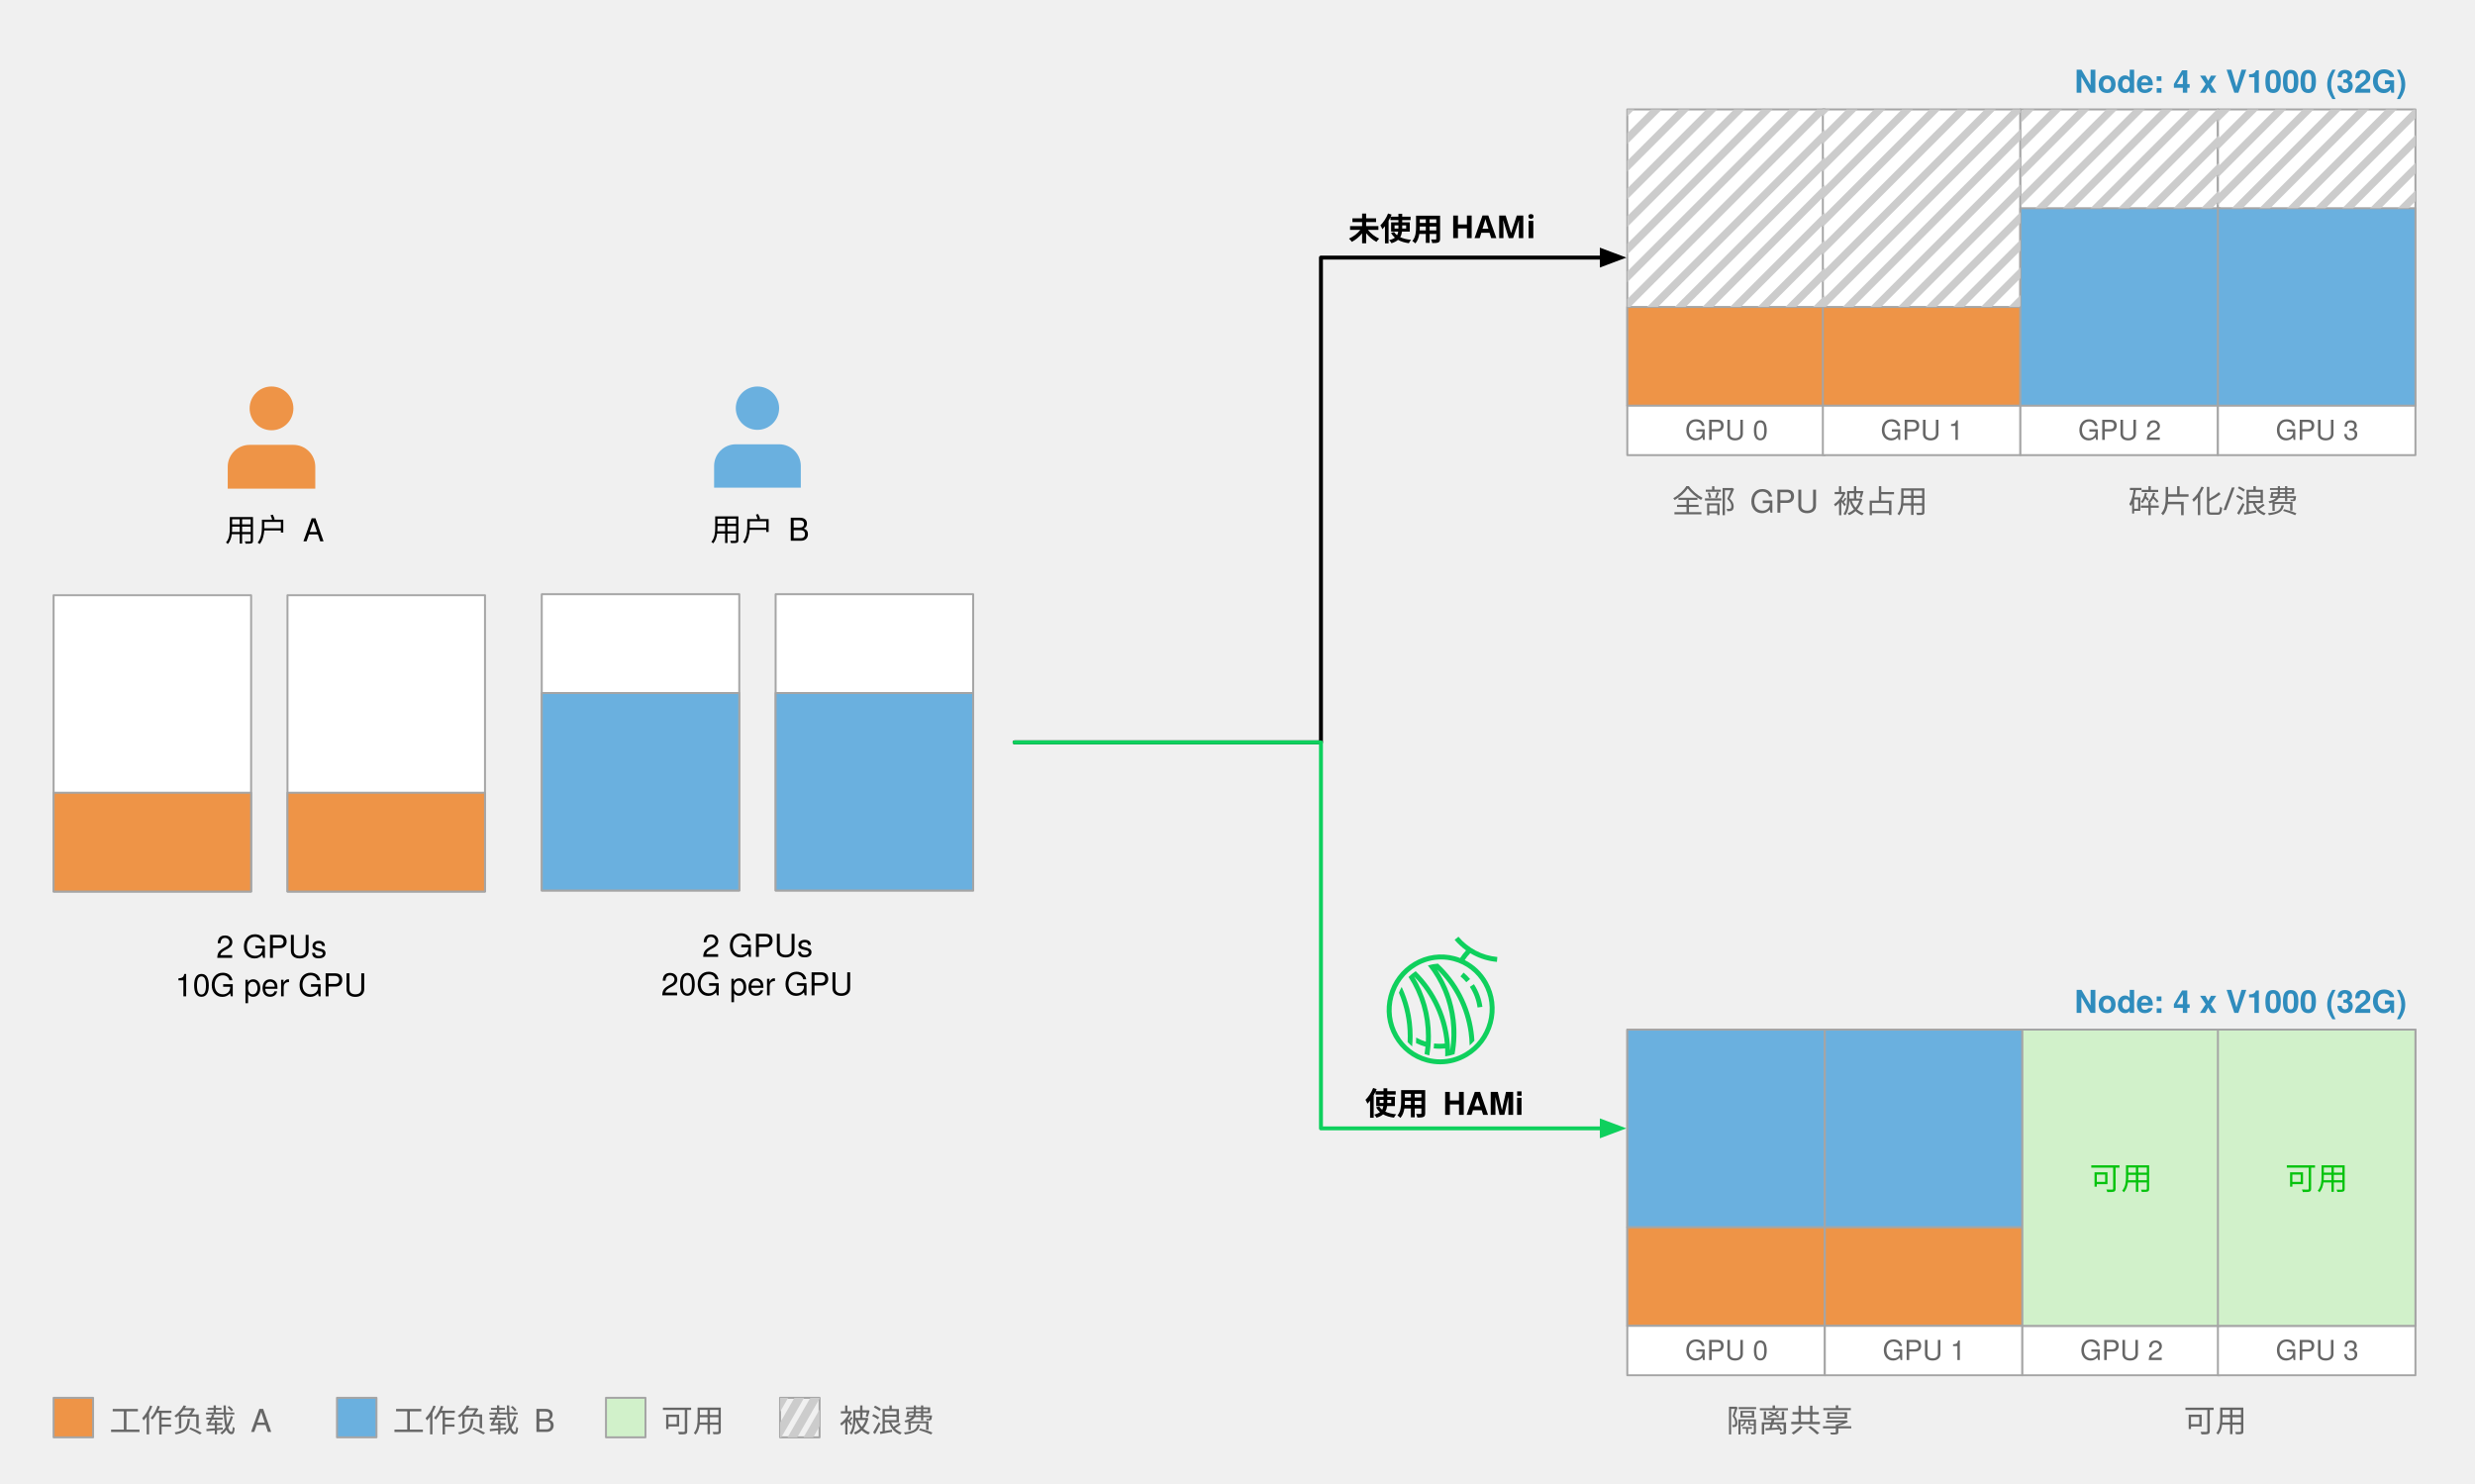
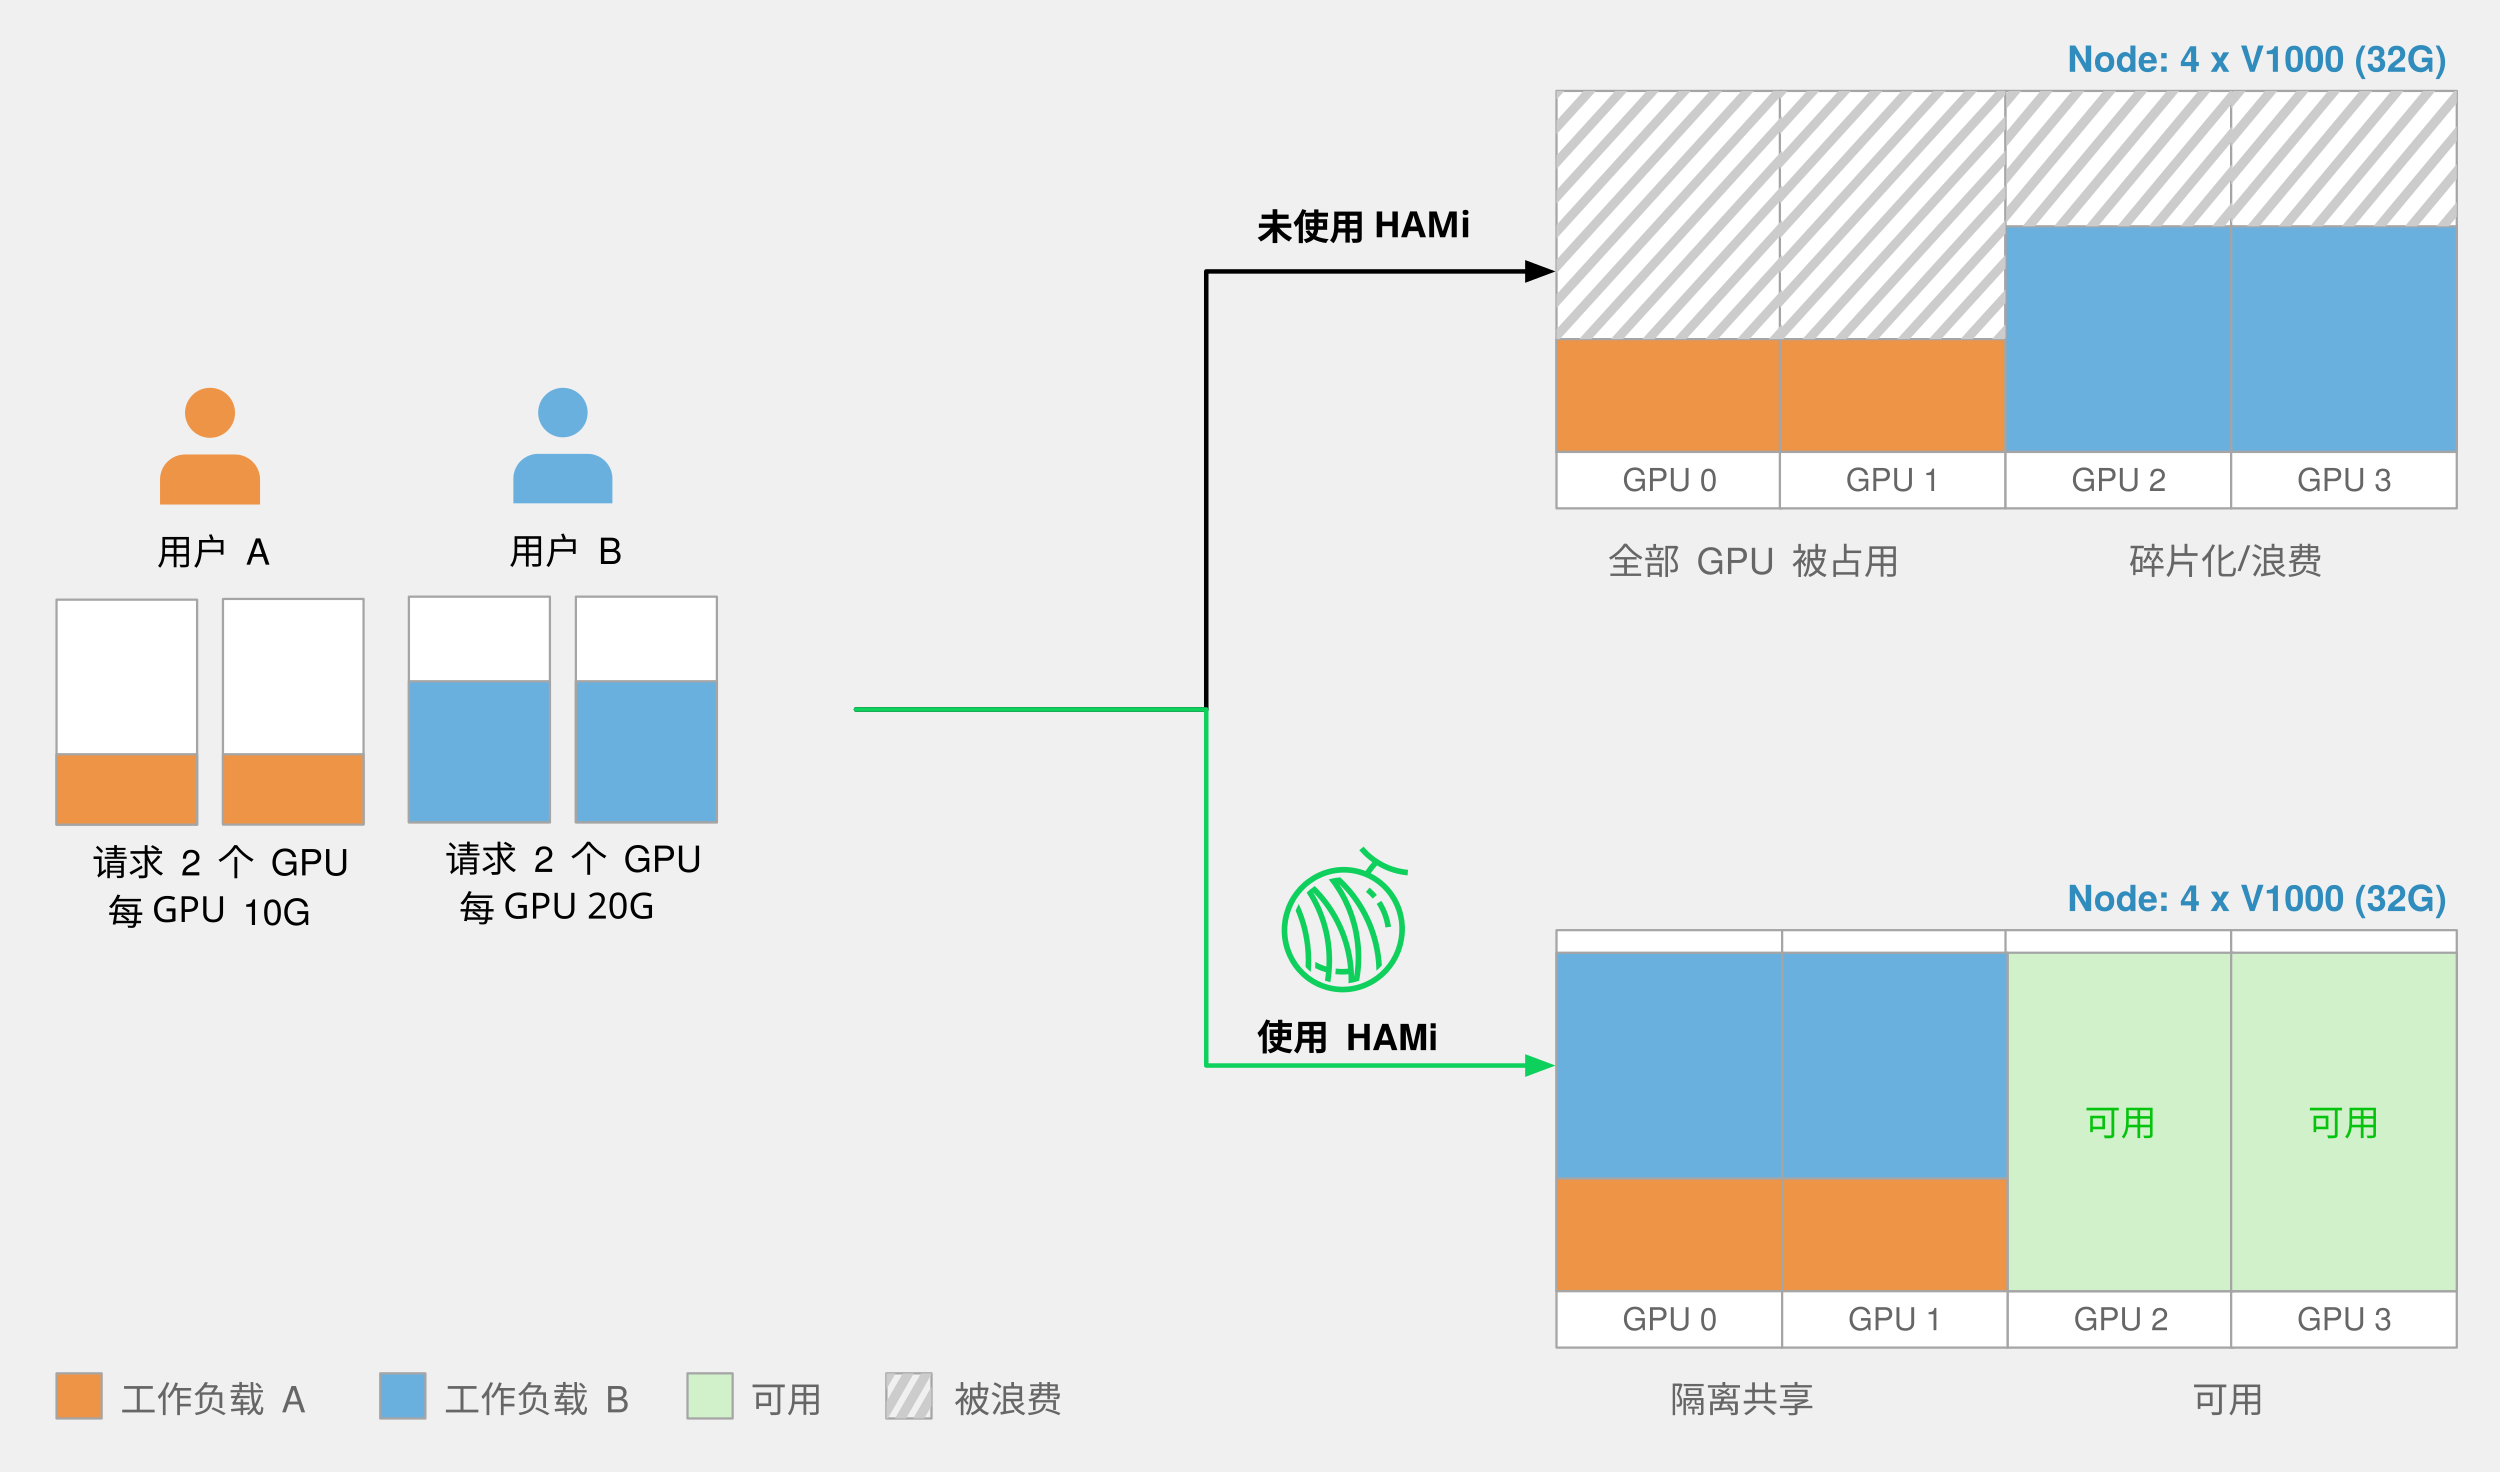
- <svg xmlns="http://www.w3.org/2000/svg" version="1.1" viewBox="-63 81 1253 751" width="1253" height="751">
+ <svg xmlns="http://www.w3.org/2000/svg" version="1.1" viewBox="71 180 1108 652" width="1108" height="652">
  <defs>
    <marker orient="auto" overflow="visible" markerUnits="strokeWidth" id="FilledArrow_Marker" stroke-linejoin="miter" stroke-miterlimit="10" viewBox="-1 -3 7 6" markerWidth="7" markerHeight="6" color="black">
      <g>
        <path d="M 4.8 0 L 0 -1.8 L 0 1.8 Z" fill="currentColor" stroke="currentColor" stroke-width="1" />
      </g>
    </marker>
    <marker orient="auto" overflow="visible" markerUnits="strokeWidth" id="FilledArrow_Marker_2" stroke-linejoin="miter" stroke-miterlimit="10" viewBox="-1 -3 7 6" markerWidth="7" markerHeight="6" color="#0ed05d">
      <g>
        <path d="M 4.8 0 L 0 -1.8 L 0 1.8 Z" fill="currentColor" stroke="currentColor" stroke-width="1" />
      </g>
    </marker>
  </defs>
-   <g id="diagram-zh" stroke-opacity="1" stroke-dasharray="none" stroke="none" fill="none" fill-opacity="1">
-     <g id="diagram-zh_Layer_1">
+   <g id="diagram-compacted-zh" stroke-dasharray="none" fill="none" fill-opacity="1" stroke="none" stroke-opacity="1">
+     <g id="diagram-compacted-zh_Layer_1">
      <g id="Graphic_256" />
-       <g id="Graphic_2">
-         <rect x="-35.867" y="382.339" width="100" height="150" fill="white" />
-         <rect x="-35.867" y="382.339" width="100" height="150" stroke="#a5a5a5" stroke-linecap="round" stroke-linejoin="round" stroke-width="1" />
-       </g>
-       <g id="Graphic_3">
-         <rect x="82.538" y="382.339" width="100" height="150" fill="white" />
-         <rect x="82.538" y="382.339" width="100" height="150" stroke="#a5a5a5" stroke-linecap="round" stroke-linejoin="round" stroke-width="1" />
-       </g>
      <g id="Group_162">
        <g id="Group_9">
          <g id="Graphic_11">
-             <circle cx="74.454" cy="287.75" r="11.083" fill="#ee9447" />
+             <circle cx="164.091" cy="362.96" r="11.083" fill="#ee9447" />
          </g>
          <g id="Graphic_10">
-             <path d="M 96.619 317.303 C 96.619 311.182 91.657 306.221 85.537 306.221 L 63.371 306.221 C 57.251 306.221 52.289 311.182 52.289 317.303 L 52.289 328.386 L 96.619 328.386 Z" fill="#ee9447" />
+             <path d="M 186.256 392.513 C 186.256 386.393 181.295 381.431 175.174 381.431 L 153.009 381.431 C 146.888 381.431 141.926 386.393 141.926 392.513 L 141.926 403.596 L 186.256 403.596 Z" fill="#ee9447" />
          </g>
        </g>
        <g id="Graphic_5">
-           <text transform="translate(50.89397 338.0599)" fill="black">
+           <text transform="translate(140.5313 413.27)" fill="black">
            <tspan font-family="PingFang SC" font-size="16" fill="black" x="0" y="17" xml:space="preserve">用户</tspan>
            <tspan font-family="Helvetica Neue" font-size="16" fill="black" y="17" xml:space="preserve"> A</tspan>
          </text>
        </g>
      </g>
      <g id="Group_163">
        <g id="Group_6">
          <g id="Graphic_8">
-             <circle cx="320.474" cy="287.641" r="10.973" fill="#6ab0df" />
+             <circle cx="320.474" cy="362.851" r="10.973" fill="#6ab0df" />
          </g>
          <g id="Graphic_7">
-             <path d="M 342.421 316.903 C 342.421 310.842 337.508 305.93 331.447 305.93 L 309.501 305.93 C 303.44 305.93 298.527 310.842 298.527 316.903 L 298.527 327.876 L 342.421 327.876 Z" fill="#6ab0df" />
+             <path d="M 342.421 392.113 C 342.421 386.053 337.508 381.14 331.447 381.14 L 309.501 381.14 C 303.44 381.14 298.527 386.053 298.527 392.113 L 298.527 403.087 L 342.421 403.087 Z" fill="#6ab0df" />
          </g>
        </g>
        <g id="Graphic_4">
-           <text transform="translate(296.6181 337.7541)" fill="black">
+           <text transform="translate(296.6181 412.9642)" fill="black">
            <tspan font-family="PingFang SC" font-size="16" fill="black" x="0" y="17" xml:space="preserve">用户</tspan>
            <tspan font-family="Helvetica Neue" font-size="16" fill="black" y="17" xml:space="preserve"> B</tspan>
          </text>
        </g>
      </g>
      <g id="Graphic_14">
-         <text transform="translate(25.70197 549.944)" fill="black">
-           <tspan font-family="Helvetica Neue" font-size="16" fill="black" x="20.744" y="16" xml:space="preserve">2 GPUs</tspan>
-           <tspan font-family="Helvetica Neue" font-size="16" fill="black" x="4121148e-19" y="35.464" xml:space="preserve">10G per GPU</tspan>
-         </text>
-       </g>
-       <g id="Graphic_15">
-         <rect x="-35.867" y="482.339" width="100" height="50" fill="#ee9447" />
-         <rect x="-35.867" y="482.339" width="100" height="50" stroke="#a5a5a5" stroke-linecap="round" stroke-linejoin="round" stroke-width="1" />
-       </g>
-       <g id="Graphic_16">
-         <rect x="82.538" y="482.339" width="100" height="50" fill="#ee9447" />
-         <rect x="82.538" y="482.339" width="100" height="50" stroke="#a5a5a5" stroke-linecap="round" stroke-linejoin="round" stroke-width="1" />
-       </g>
-       <g id="Graphic_18">
-         <rect x="211.272" y="381.829" width="100" height="150" fill="white" />
-         <rect x="211.272" y="381.829" width="100" height="150" stroke="#a5a5a5" stroke-linecap="round" stroke-linejoin="round" stroke-width="1" />
-       </g>
-       <g id="Graphic_17">
-         <rect x="329.676" y="381.829" width="100" height="150" fill="white" />
-         <rect x="329.676" y="381.829" width="100" height="150" stroke="#a5a5a5" stroke-linecap="round" stroke-linejoin="round" stroke-width="1" />
-       </g>
-       <g id="Graphic_19">
-         <rect x="211.272" y="431.829" width="100" height="100" fill="#6ab0df" />
-         <rect x="211.272" y="431.829" width="100" height="100" stroke="#a5a5a5" stroke-linecap="round" stroke-linejoin="round" stroke-width="1" />
-       </g>
-       <g id="Graphic_20">
-         <rect x="329.676" y="431.829" width="100" height="100" fill="#6ab0df" />
-         <rect x="329.676" y="431.829" width="100" height="100" stroke="#a5a5a5" stroke-linecap="round" stroke-linejoin="round" stroke-width="1" />
+         <text transform="translate(111.7873 550.963)" fill="black">
+           <tspan font-family="PingFang SC" font-size="16" fill="black" x="8526513e-20" y="17" xml:space="preserve">请求</tspan>
+           <tspan font-family="Helvetica Neue" font-size="16" fill="black" y="17" xml:space="preserve"> 2 </tspan>
+           <tspan font-family="PingFang SC" font-size="16" fill="black" y="17" xml:space="preserve">个</tspan>
+           <tspan font-family="Helvetica Neue" font-size="16" fill="black" y="17" xml:space="preserve"> GPU</tspan>
+           <tspan font-family="PingFang SC" font-size="16" fill="black" x="6.928" y="39" xml:space="preserve">每 GPU </tspan>
+           <tspan font-family="Helvetica Neue" font-size="16" fill="black" y="39" xml:space="preserve">10G </tspan>
+         </text>
+       </g>
+       <g id="Group_257">
+         <g id="Graphic_2">
+           <rect x="96.057" y="445.771" width="62.302" height="99.683" fill="white" />
+           <rect x="96.057" y="445.771" width="62.302" height="99.683" stroke="#a5a5a5" stroke-linecap="round" stroke-linejoin="round" stroke-width="1" />
+         </g>
+         <g id="Graphic_3">
+           <rect x="169.824" y="445.454" width="62.302" height="99.683" fill="white" />
+           <rect x="169.824" y="445.454" width="62.302" height="99.683" stroke="#a5a5a5" stroke-linecap="round" stroke-linejoin="round" stroke-width="1" />
+         </g>
+         <g id="Graphic_15">
+           <rect x="96.057" y="514.303" width="62.302" height="31.151" fill="#ee9447" />
+           <rect x="96.057" y="514.303" width="62.302" height="31.151" stroke="#a5a5a5" stroke-linecap="round" stroke-linejoin="round" stroke-width="1" />
+         </g>
+         <g id="Graphic_16">
+           <rect x="169.824" y="514.303" width="62.302" height="31.151" fill="#ee9447" />
+           <rect x="169.824" y="514.303" width="62.302" height="31.151" stroke="#a5a5a5" stroke-linecap="round" stroke-linejoin="round" stroke-width="1" />
+         </g>
+       </g>
+       <g id="Group_258">
+         <g id="Graphic_18">
+           <rect x="252.223" y="444.435" width="62.5" height="100" fill="white" />
+           <rect x="252.223" y="444.435" width="62.5" height="100" stroke="#a5a5a5" stroke-linecap="round" stroke-linejoin="round" stroke-width="1" />
+         </g>
+         <g id="Graphic_17">
+           <rect x="326.226" y="444.435" width="62.5" height="100" fill="white" />
+           <rect x="326.226" y="444.435" width="62.5" height="100" stroke="#a5a5a5" stroke-linecap="round" stroke-linejoin="round" stroke-width="1" />
+         </g>
+         <g id="Graphic_19">
+           <rect x="252.223" y="481.935" width="62.5" height="62.5" fill="#6ab0df" />
+           <rect x="252.223" y="481.935" width="62.5" height="62.5" stroke="#a5a5a5" stroke-linecap="round" stroke-linejoin="round" stroke-width="1" />
+         </g>
+         <g id="Graphic_20">
+           <rect x="326.226" y="481.935" width="62.5" height="62.5" fill="#6ab0df" />
+           <rect x="326.226" y="481.935" width="62.5" height="62.5" stroke="#a5a5a5" stroke-linecap="round" stroke-linejoin="round" stroke-width="1" />
+         </g>
      </g>
      <g id="Graphic_21">
-         <text transform="translate(271.7221 549.4346)" fill="black">
-           <tspan font-family="Helvetica Neue" font-size="16" fill="black" x="20.744" y="16" xml:space="preserve">2 GPUs</tspan>
-           <tspan font-family="Helvetica Neue" font-size="16" fill="black" x="4121148e-19" y="35.464" xml:space="preserve">20G per GPU</tspan>
+         <text transform="translate(268.1701 549.4346)" fill="black">
+           <tspan font-family="PingFang SC" font-size="16" fill="black" x="8526513e-20" y="17" xml:space="preserve">请求</tspan>
+           <tspan font-family="Helvetica Neue" font-size="16" fill="black" y="17" xml:space="preserve"> 2 </tspan>
+           <tspan font-family="PingFang SC" font-size="16" fill="black" y="17" xml:space="preserve">个</tspan>
+           <tspan font-family="Helvetica Neue" font-size="16" fill="black" y="17" xml:space="preserve"> GPU</tspan>
+           <tspan font-family="PingFang SC" font-size="16" fill="black" x="6.264" y="39" xml:space="preserve">每 GPU 20G</tspan>
        </text>
      </g>
      <g id="Graphic_22">
-         <rect x="760.843" y="136.408" width="100" height="150" fill="white" />
-         <rect x="760.843" y="136.408" width="100" height="150" stroke="#a5a5a5" stroke-linecap="round" stroke-linejoin="round" stroke-width="1" />
+         <rect x="760.843" y="220.298" width="100" height="160" fill="white" />
+         <rect x="760.843" y="220.298" width="100" height="160" stroke="#a5a5a5" stroke-linecap="round" stroke-linejoin="round" stroke-width="1" />
      </g>
      <g id="Graphic_23">
-         <rect x="859.843" y="136.408" width="100" height="150" fill="white" />
-         <rect x="859.843" y="136.408" width="100" height="150" stroke="#a5a5a5" stroke-linecap="round" stroke-linejoin="round" stroke-width="1" />
+         <rect x="859.843" y="220.298" width="100" height="160" fill="white" />
+         <rect x="859.843" y="220.298" width="100" height="160" stroke="#a5a5a5" stroke-linecap="round" stroke-linejoin="round" stroke-width="1" />
      </g>
      <g id="Graphic_24">
-         <rect x="959.843" y="136.408" width="100" height="150" fill="white" />
-         <rect x="959.843" y="136.408" width="100" height="150" stroke="#a5a5a5" stroke-linecap="round" stroke-linejoin="round" stroke-width="1" />
+         <rect x="959.843" y="220.298" width="100" height="160" fill="white" />
+         <rect x="959.843" y="220.298" width="100" height="160" stroke="#a5a5a5" stroke-linecap="round" stroke-linejoin="round" stroke-width="1" />
      </g>
      <g id="Graphic_25">
-         <rect x="1059.843" y="136.408" width="100" height="150" fill="white" />
-         <rect x="1059.843" y="136.408" width="100" height="150" stroke="#a5a5a5" stroke-linecap="round" stroke-linejoin="round" stroke-width="1" />
+         <rect x="1059.843" y="220.298" width="100" height="160" fill="white" />
+         <rect x="1059.843" y="220.298" width="100" height="160" stroke="#a5a5a5" stroke-linecap="round" stroke-linejoin="round" stroke-width="1" />
      </g>
      <g id="Graphic_29">
-         <rect x="760.843" y="236.408" width="100" height="50" fill="#ee9447" />
-         <rect x="760.843" y="236.408" width="100" height="50" stroke="#a5a5a5" stroke-linecap="round" stroke-linejoin="round" stroke-width="1" />
+         <rect x="760.843" y="330.298" width="100" height="50" fill="#ee9447" />
+         <rect x="760.843" y="330.298" width="100" height="50" stroke="#a5a5a5" stroke-linecap="round" stroke-linejoin="round" stroke-width="1" />
      </g>
      <g id="Graphic_28">
-         <rect x="859.843" y="236.408" width="100" height="50" fill="#ee9447" />
-         <rect x="859.843" y="236.408" width="100" height="50" stroke="#a5a5a5" stroke-linecap="round" stroke-linejoin="round" stroke-width="1" />
+         <rect x="859.843" y="330.298" width="100" height="50" fill="#ee9447" />
+         <rect x="859.843" y="330.298" width="100" height="50" stroke="#a5a5a5" stroke-linecap="round" stroke-linejoin="round" stroke-width="1" />
      </g>
      <g id="Graphic_27">
-         <rect x="959.843" y="186.408" width="101" height="100" fill="#6ab0df" />
-         <rect x="959.843" y="186.408" width="101" height="100" stroke="#a5a5a5" stroke-linecap="round" stroke-linejoin="round" stroke-width="1" />
+         <rect x="959.843" y="280.298" width="101" height="100" fill="#6ab0df" />
+         <rect x="959.843" y="280.298" width="101" height="100" stroke="#a5a5a5" stroke-linecap="round" stroke-linejoin="round" stroke-width="1" />
      </g>
      <g id="Graphic_26">
-         <rect x="1059.843" y="186.408" width="100" height="100" fill="#6ab0df" />
-         <rect x="1059.843" y="186.408" width="100" height="100" stroke="#a5a5a5" stroke-linecap="round" stroke-linejoin="round" stroke-width="1" />
+         <rect x="1059.843" y="280.298" width="100" height="100" fill="#6ab0df" />
+         <rect x="1059.843" y="280.298" width="100" height="100" stroke="#a5a5a5" stroke-linecap="round" stroke-linejoin="round" stroke-width="1" />
      </g>
      <g id="Graphic_30">
-         <rect x="760.843" y="286.408" width="100" height="25" fill="white" />
-         <rect x="760.843" y="286.408" width="100" height="25" stroke="#a5a5a5" stroke-linecap="round" stroke-linejoin="round" stroke-width="1" />
-         <text transform="translate(765.8431 290.7121)" fill="#666">
+         <rect x="760.843" y="380.298" width="100" height="25" fill="white" />
+         <rect x="760.843" y="380.298" width="100" height="25" stroke="#a5a5a5" stroke-linecap="round" stroke-linejoin="round" stroke-width="1" />
+         <text transform="translate(765.8431 384.6024)" fill="#666">
          <tspan font-family="Helvetica Neue" font-size="14" fill="#666" x="24.259" y="13" xml:space="preserve">GPU 0</tspan>
        </text>
      </g>
      <g id="Graphic_31">
-         <rect x="859.843" y="286.408" width="100" height="25" fill="white" />
-         <rect x="859.843" y="286.408" width="100" height="25" stroke="#a5a5a5" stroke-linecap="round" stroke-linejoin="round" stroke-width="1" />
-         <text transform="translate(864.8431 290.7121)" fill="#666">
+         <rect x="859.843" y="380.298" width="100" height="25" fill="white" />
+         <rect x="859.843" y="380.298" width="100" height="25" stroke="#a5a5a5" stroke-linecap="round" stroke-linejoin="round" stroke-width="1" />
+         <text transform="translate(864.8431 384.6024)" fill="#666">
          <tspan font-family="Helvetica Neue" font-size="14" fill="#666" x="24.259" y="13" xml:space="preserve">GPU 1</tspan>
        </text>
      </g>
      <g id="Graphic_32">
-         <rect x="959.843" y="286.408" width="100" height="25" fill="white" />
-         <rect x="959.843" y="286.408" width="100" height="25" stroke="#a5a5a5" stroke-linecap="round" stroke-linejoin="round" stroke-width="1" />
-         <text transform="translate(964.8431 290.7121)" fill="#666">
+         <rect x="959.843" y="380.298" width="100" height="25" fill="white" />
+         <rect x="959.843" y="380.298" width="100" height="25" stroke="#a5a5a5" stroke-linecap="round" stroke-linejoin="round" stroke-width="1" />
+         <text transform="translate(964.8431 384.6024)" fill="#666">
          <tspan font-family="Helvetica Neue" font-size="14" fill="#666" x="24.259" y="13" xml:space="preserve">GPU 2</tspan>
        </text>
      </g>
      <g id="Graphic_33">
-         <rect x="1059.843" y="286.408" width="100" height="25" fill="white" />
-         <rect x="1059.843" y="286.408" width="100" height="25" stroke="#a5a5a5" stroke-linecap="round" stroke-linejoin="round" stroke-width="1" />
-         <text transform="translate(1064.843 290.7121)" fill="#666">
+         <rect x="1059.843" y="380.298" width="100" height="25" fill="white" />
+         <rect x="1059.843" y="380.298" width="100" height="25" stroke="#a5a5a5" stroke-linecap="round" stroke-linejoin="round" stroke-width="1" />
+         <text transform="translate(1064.843 384.6024)" fill="#666">
          <tspan font-family="Helvetica Neue" font-size="14" fill="#666" x="24.259" y="13" xml:space="preserve">GPU 3</tspan>
        </text>
      </g>
      <g id="Graphic_57">
-         <rect x="760.843" y="602.251" width="100" height="150" fill="white" />
-         <rect x="760.843" y="602.251" width="100" height="150" stroke="#a5a5a5" stroke-linecap="round" stroke-linejoin="round" stroke-width="1" />
+         <rect x="760.843" y="592.251" width="100" height="160" fill="white" />
+         <rect x="760.843" y="592.251" width="100" height="160" stroke="#a5a5a5" stroke-linecap="round" stroke-linejoin="round" stroke-width="1" />
      </g>
      <g id="Graphic_56">
-         <rect x="860.843" y="602.251" width="100" height="150" fill="white" />
-         <rect x="860.843" y="602.251" width="100" height="150" stroke="#a5a5a5" stroke-linecap="round" stroke-linejoin="round" stroke-width="1" />
+         <rect x="860.843" y="592.251" width="100" height="160" fill="white" />
+         <rect x="860.843" y="592.251" width="100" height="160" stroke="#a5a5a5" stroke-linecap="round" stroke-linejoin="round" stroke-width="1" />
      </g>
      <g id="Graphic_55">
-         <rect x="959.843" y="602.251" width="100" height="150" fill="white" />
-         <rect x="959.843" y="602.251" width="100" height="150" stroke="#a5a5a5" stroke-linecap="round" stroke-linejoin="round" stroke-width="1" />
+         <rect x="959.843" y="592.251" width="100" height="160" fill="white" />
+         <rect x="959.843" y="592.251" width="100" height="160" stroke="#a5a5a5" stroke-linecap="round" stroke-linejoin="round" stroke-width="1" />
      </g>
      <g id="Graphic_54">
-         <rect x="1059.843" y="602.251" width="100" height="150" fill="white" />
-         <rect x="1059.843" y="602.251" width="100" height="150" stroke="#a5a5a5" stroke-linecap="round" stroke-linejoin="round" stroke-width="1" />
+         <rect x="1059.843" y="592.251" width="100" height="160" fill="white" />
+         <rect x="1059.843" y="592.251" width="100" height="160" stroke="#a5a5a5" stroke-linecap="round" stroke-linejoin="round" stroke-width="1" />
      </g>
      <g id="Graphic_53">
        <rect x="760.843" y="702.251" width="100" height="50" fill="#ee9447" />
        <rect x="760.843" y="702.251" width="100" height="50" stroke="#a5a5a5" stroke-linecap="round" stroke-linejoin="round" stroke-width="1" />
      </g>
      <g id="Graphic_52">
        <rect x="860.843" y="702.251" width="100" height="50" fill="#ee9447" />
        <rect x="860.843" y="702.251" width="100" height="50" stroke="#a5a5a5" stroke-linecap="round" stroke-linejoin="round" stroke-width="1" />
      </g>
      <g id="Graphic_51">
        <rect x="760.843" y="602.251" width="100" height="100" fill="#6ab0df" />
        <rect x="760.843" y="602.251" width="100" height="100" stroke="#a5a5a5" stroke-linecap="round" stroke-linejoin="round" stroke-width="1" />
      </g>
      <g id="Graphic_50">
        <rect x="860.843" y="602.251" width="100" height="100" fill="#6ab0df" />
        <rect x="860.843" y="602.251" width="100" height="100" stroke="#a5a5a5" stroke-linecap="round" stroke-linejoin="round" stroke-width="1" />
      </g>
      <g id="Graphic_49">
        <rect x="760.843" y="752.251" width="100" height="25" fill="white" />
        <rect x="760.843" y="752.251" width="100" height="25" stroke="#a5a5a5" stroke-linecap="round" stroke-linejoin="round" stroke-width="1" />
        <text transform="translate(765.8431 756.5548)" fill="#666">
          <tspan font-family="Helvetica Neue" font-size="14" fill="#666" x="24.259" y="13" xml:space="preserve">GPU 0</tspan>
        </text>
      </g>
      <g id="Graphic_48">
        <rect x="860.843" y="752.251" width="100" height="25" fill="white" />
        <rect x="860.843" y="752.251" width="100" height="25" stroke="#a5a5a5" stroke-linecap="round" stroke-linejoin="round" stroke-width="1" />
        <text transform="translate(865.8431 756.5548)" fill="#666">
          <tspan font-family="Helvetica Neue" font-size="14" fill="#666" x="24.259" y="13" xml:space="preserve">GPU 1</tspan>
        </text>
      </g>
      <g id="Graphic_47">
        <rect x="960.843" y="752.251" width="100" height="25" fill="white" />
        <rect x="960.843" y="752.251" width="100" height="25" stroke="#a5a5a5" stroke-linecap="round" stroke-linejoin="round" stroke-width="1" />
        <text transform="translate(965.8431 756.5548)" fill="#666">
          <tspan font-family="Helvetica Neue" font-size="14" fill="#666" x="24.259" y="13" xml:space="preserve">GPU 2</tspan>
        </text>
      </g>
      <g id="Graphic_46">
        <rect x="1059.843" y="752.251" width="100" height="25" fill="white" />
        <rect x="1059.843" y="752.251" width="100" height="25" stroke="#a5a5a5" stroke-linecap="round" stroke-linejoin="round" stroke-width="1" />
        <text transform="translate(1064.843 756.5548)" fill="#666">
          <tspan font-family="Helvetica Neue" font-size="14" fill="#666" x="24.259" y="13" xml:space="preserve">GPU 3</tspan>
        </text>
      </g>
      <g id="Graphic_58">
        <rect x="960.843" y="602.251" width="100" height="150" fill="#d1f1ca" />
        <rect x="960.843" y="602.251" width="100" height="150" stroke="#a5a5a5" stroke-linecap="round" stroke-linejoin="round" stroke-width="1" />
        <text transform="translate(965.8431 666.2508)" fill="#06c30e">
          <tspan font-family="PingFang SC" font-size="16" fill="#06c30e" x="29" y="17" xml:space="preserve">可用</tspan>
        </text>
      </g>
      <g id="Graphic_60">
        <rect x="1059.843" y="602.251" width="100" height="150" fill="#d1f1ca" />
        <rect x="1059.843" y="602.251" width="100" height="150" stroke="#a5a5a5" stroke-linecap="round" stroke-linejoin="round" stroke-width="1" />
        <text transform="translate(1064.843 666.2508)" fill="#06c30e">
          <tspan font-family="PingFang SC" font-size="16" fill="#06c30e" x="29" y="17" xml:space="preserve">可用</tspan>
        </text>
      </g>
      <g id="Graphic_61">
        <text transform="translate(811.0591 788.9331)" fill="#666">
          <tspan font-family="PingFang SC" font-size="16" fill="#666" x="0" y="17" xml:space="preserve">隔离共享</tspan>
        </text>
      </g>
      <g id="Graphic_62">
        <text transform="translate(1042.523 788.9331)" fill="#666">
          <tspan font-family="PingFang SC" font-size="16" fill="#666" x="0" y="17" xml:space="preserve">可用</tspan>
        </text>
      </g>
      <g id="Graphic_63">
-         <text transform="translate(783.4911 323.5443)" fill="#666">
+         <text transform="translate(783.4911 417.4346)" fill="#666">
          <tspan font-family="PingFang SC" font-size="16" fill="#666" x="0" y="17" xml:space="preserve">全部</tspan>
          <tspan font-family="Helvetica Neue" font-size="16" fill="#666" y="17" xml:space="preserve"> GPU </tspan>
          <tspan font-family="PingFang SC" font-size="16" fill="#666" y="17" xml:space="preserve">被占用</tspan>
        </text>
      </g>
      <g id="Graphic_64">
-         <text transform="translate(1014.523 323.5443)" fill="#666">
+         <text transform="translate(1014.523 417.4346)" fill="#666">
          <tspan font-family="PingFang SC" font-size="16" fill="#666" x="0" y="17" xml:space="preserve">碎片化/浪费</tspan>
        </text>
      </g>
      <g id="Graphic_74">
-         <text transform="translate(619.6266 185.7124)" fill="black">
+         <text transform="translate(628.0826 269.2984)" fill="black">
          <tspan font-family="PingFang SC" font-weight="bold" font-size="16" fill="black" x="0" y="17" xml:space="preserve">未使用 HAMi</tspan>
        </text>
      </g>
      <g id="Graphic_75">
        <text transform="translate(628.0826 628.4311)" fill="black">
          <tspan font-family="PingFang SC" font-weight="bold" font-size="16" fill="black" x="0" y="17" xml:space="preserve">使用</tspan>
          <tspan font-family="Helvetica Neue" font-weight="bold" font-size="16" fill="black" y="17" xml:space="preserve"> HAMi</tspan>
        </text>
      </g>
      <g id="Group_250">
        <g id="Graphic_83">
-           <rect x="-35.867" y="788.665" width="20" height="20" fill="#ee9447" />
-           <rect x="-35.867" y="788.665" width="20" height="20" stroke="#a5a5a5" stroke-linecap="round" stroke-linejoin="round" stroke-width="1" />
+           <rect x="96.057" y="788.665" width="20" height="20" fill="#ee9447" />
+           <rect x="96.057" y="788.665" width="20" height="20" stroke="#a5a5a5" stroke-linecap="round" stroke-linejoin="round" stroke-width="1" />
        </g>
        <g id="Graphic_80">
-           <text transform="translate(-7.594512 788.9331)" fill="#666">
+           <text transform="translate(124.3285 788.9331)" fill="#666">
            <tspan font-family="PingFang SC" font-size="16" fill="#666" x="0" y="17" xml:space="preserve">工作负载</tspan>
            <tspan font-family="Helvetica Neue" font-size="16" fill="#666" y="17" xml:space="preserve"> A</tspan>
          </text>
        </g>
      </g>
      <g id="Group_251">
        <g id="Graphic_82">
-           <rect x="107.599" y="788.665" width="20" height="20" fill="#6ab0df" />
-           <rect x="107.599" y="788.665" width="20" height="20" stroke="#a5a5a5" stroke-linecap="round" stroke-linejoin="round" stroke-width="1" />
+           <rect x="239.522" y="788.665" width="20" height="20" fill="#6ab0df" />
+           <rect x="239.522" y="788.665" width="20" height="20" stroke="#a5a5a5" stroke-linecap="round" stroke-linejoin="round" stroke-width="1" />
        </g>
        <g id="Graphic_79">
-           <text transform="translate(135.8713 788.9331)" fill="#666">
+           <text transform="translate(267.7943 788.9331)" fill="#666">
            <tspan font-family="PingFang SC" font-size="16" fill="#666" x="0" y="17" xml:space="preserve">工作负载</tspan>
            <tspan font-family="Helvetica Neue" font-size="16" fill="#666" y="17" xml:space="preserve"> B</tspan>
          </text>
        </g>
      </g>
      <g id="Group_255">
        <g id="Graphic_81">
-           <rect x="243.781" y="788.665" width="20" height="20" fill="#d1f1ca" />
-           <rect x="243.781" y="788.665" width="20" height="20" stroke="#a5a5a5" stroke-linecap="round" stroke-linejoin="round" stroke-width="1" />
+           <rect x="375.704" y="788.665" width="20" height="20" fill="#d1f1ca" />
+           <rect x="375.704" y="788.665" width="20" height="20" stroke="#a5a5a5" stroke-linecap="round" stroke-linejoin="round" stroke-width="1" />
        </g>
        <g id="Graphic_78">
-           <text transform="translate(271.7221 788.9331)" fill="#666">
+           <text transform="translate(403.6451 788.9331)" fill="#666">
            <tspan font-family="PingFang SC" font-size="16" fill="#666" x="0" y="17" xml:space="preserve">可用</tspan>
          </text>
        </g>
      </g>
      <g id="Graphic_85">
-         <text transform="translate(985.0031 111.944)" fill="#2f8cbd">
+         <text transform="translate(985.0031 195.8343)" fill="#2f8cbd">
          <tspan font-family="Helvetica Neue" font-weight="bold" font-size="16" fill="#2f8cbd" x="2.224" y="16" xml:space="preserve">Node: 4 x V1000 (32G) </tspan>
        </text>
      </g>
      <g id="Graphic_86">
-         <text transform="translate(985.0031 577.7867)" fill="#2f8cbd">
+         <text transform="translate(985.0031 567.7867)" fill="#2f8cbd">
          <tspan font-family="Helvetica Neue" font-weight="bold" font-size="16" fill="#2f8cbd" x="2.224" y="16" xml:space="preserve">Node: 4 x V1000 (32G) </tspan>
        </text>
      </g>
      <g id="Graphic_164" />
      <g id="Graphic_165">
        <path d="M 675.357 555.217 C 677.793 558.107 680.721 560.467 684.053 562.234 C 687.485 564.052 691.183 565.137 695.057 565.49 L 694.83 567.976 C 690.628 567.598 686.602 566.412 682.879 564.443 C 682.349 564.165 681.844 563.875 681.327 563.572 C 680.292 564.645 679.37 565.806 678.538 567.043 C 683.346 569.415 687.346 573.201 690.072 578.01 C 693.694 584.408 694.628 591.892 692.71 599.06 C 690.792 606.228 686.248 612.248 679.926 615.996 C 675.66 618.533 670.915 619.82 666.119 619.82 C 663.797 619.82 661.462 619.517 659.166 618.899 C 652.124 617.018 646.243 612.45 642.621 606.039 C 639.011 599.64 638.065 592.157 639.983 584.988 C 641.901 577.808 646.444 571.8 652.767 568.04 C 659.102 564.279 666.473 563.257 673.527 565.137 C 674.436 565.377 675.332 565.667 676.215 566.008 C 677.099 564.645 678.096 563.357 679.206 562.159 C 677.074 560.632 675.143 558.84 673.426 556.808 Z M 666.599 566.74 C 662.245 566.74 657.941 567.913 654.067 570.21 C 648.3 573.618 644.173 579.107 642.419 585.645 C 640.664 592.182 641.523 598.997 644.817 604.827 C 648.098 610.645 653.436 614.785 659.822 616.488 C 661.904 617.044 664.012 617.321 666.119 617.321 C 670.473 617.321 674.777 616.148 678.651 613.851 C 684.418 610.443 688.545 604.953 690.299 598.416 C 692.054 591.879 691.196 585.064 687.902 579.234 C 684.62 573.416 679.282 569.276 672.896 567.573 C 670.814 567.017 668.706 566.74 666.599 566.74 Z M 664.996 568.847 C 674.802 577.909 681.15 590.011 683.005 603.376 C 683.194 604.739 683.346 606.291 683.434 607.856 C 682.689 608.714 681.894 609.509 681.036 610.254 C 680.973 608.008 680.797 605.673 680.519 603.717 C 678.815 591.513 673.212 580.407 664.542 571.876 C 669.628 579.461 672.846 588.131 673.931 597.344 C 674.625 603.174 674.436 608.992 673.376 614.684 C 671.849 615.214 670.259 615.592 668.643 615.794 C 668.656 615.239 668.669 614.684 668.669 614.128 C 668.669 613.346 668.656 612.563 668.618 611.794 C 667.709 611.882 666.801 611.932 665.892 611.932 C 664.87 611.932 663.848 611.869 662.825 611.756 C 662.914 610.923 662.977 610.09 663.027 609.257 C 664.832 609.471 666.649 609.484 668.454 609.295 C 667.911 603.01 666.321 596.927 663.696 591.16 C 661.021 585.279 657.399 579.991 652.893 575.397 C 658.471 584.484 661.412 594.87 661.412 605.648 C 661.412 608.904 661.134 612.147 660.604 615.327 C 660.428 615.289 660.251 615.239 660.074 615.188 C 659.431 615.012 658.8 614.822 658.194 614.595 C 658.396 613.384 658.547 612.147 658.661 610.923 C 656.995 610.456 655.392 609.837 653.865 609.068 C 653.916 608.134 653.953 607.212 653.966 606.279 C 655.506 607.149 657.134 607.843 658.85 608.361 C 658.888 607.452 658.913 606.544 658.913 605.635 C 658.913 594.895 655.872 584.572 650.092 575.624 C 651.202 574.514 652.414 573.529 653.714 572.671 C 658.863 577.694 662.977 583.55 665.968 590.112 C 669.236 597.28 670.978 604.916 671.142 612.828 C 671.937 607.831 672.038 602.732 671.432 597.634 C 670.221 587.374 666.245 577.795 659.885 569.769 C 661.563 569.276 663.267 568.961 664.996 568.847 Z M 646.621 580.647 C 648.262 584.155 649.562 587.828 650.483 591.589 C 651.593 596.132 652.149 600.827 652.149 605.547 C 652.149 607.288 652.073 609.03 651.922 610.759 C 651.101 610.077 650.332 609.345 649.612 608.55 C 649.663 607.553 649.688 606.544 649.688 605.547 C 649.688 597.987 648.148 590.466 645.22 583.575 C 645.637 582.553 646.104 581.568 646.621 580.647 Z M 683.194 579.259 C 685.441 582.679 686.93 586.654 687.485 590.731 L 685.024 591.059 C 684.519 587.348 683.169 583.739 681.125 580.622 Z M 677.97 573.39 C 679.143 574.375 680.254 575.473 681.251 576.659 L 679.358 578.262 C 678.449 577.189 677.452 576.192 676.38 575.296 Z" fill="#0fd05d" />
      </g>
      <g id="Group_254">
        <g id="Graphic_84">
-           <rect x="331.919" y="788.665" width="20" height="20" stroke="#a5a5a5" stroke-linecap="round" stroke-linejoin="round" stroke-width="1" />
+           <rect x="463.842" y="788.665" width="20" height="20" stroke="#a5a5a5" stroke-linecap="round" stroke-linejoin="round" stroke-width="1" />
        </g>
        <g id="Graphic_77">
-           <text transform="translate(361.927 788.9331)" fill="#666">
+           <text transform="translate(493.85 788.9331)" fill="#666">
            <tspan font-family="PingFang SC" font-size="16" fill="#666" x="0" y="17" xml:space="preserve">被浪费</tspan>
          </text>
        </g>
        <g id="Graphic_241">
-           <path d="M 331.919 795.774 L 336.018 788.665 L 331.919 788.665 Z M 331.919 801.274 L 331.919 808.665 L 332.559 808.665 L 344.091 788.665 L 339.19 788.665 Z M 335.73 808.665 L 340.631 808.665 L 351.919 789.087 L 351.919 788.665 L 347.262 788.665 Z M 343.802 808.665 L 348.703 808.665 L 351.919 803.087 L 351.919 794.587 Z M 351.875 808.665 L 351.919 808.665 L 351.919 808.587 Z" fill="#ccc" />
+           <path d="M 463.842 795.774 L 467.941 788.665 L 463.842 788.665 Z M 463.842 801.274 L 463.842 808.665 L 464.482 808.665 L 476.014 788.665 L 471.113 788.665 Z M 467.653 808.665 L 472.554 808.665 L 483.842 789.087 L 483.842 788.665 L 479.185 788.665 Z M 475.725 808.665 L 480.626 808.665 L 483.842 803.087 L 483.842 794.587 Z M 483.798 808.665 L 483.842 808.665 L 483.842 808.587 Z" fill="#ccc" />
        </g>
      </g>
      <g id="Graphic_242">
-         <path d="M 760.843 148.408 L 760.843 153.908 L 778.343 136.408 L 772.843 136.408 Z M 764.343 136.408 L 760.843 136.408 L 760.843 139.908 Z M 760.843 162.408 L 760.843 167.908 L 792.343 136.408 L 786.843 136.408 Z M 760.843 176.408 L 760.843 181.908 L 806.343 136.408 L 800.843 136.408 Z M 760.843 190.408 L 760.843 195.908 L 820.343 136.408 L 814.843 136.408 Z M 760.843 204.408 L 760.843 209.908 L 834.343 136.408 L 828.843 136.408 Z M 760.843 218.408 L 760.843 223.908 L 848.343 136.408 L 842.843 136.408 Z M 760.843 232.408 L 760.843 236.408 L 762.343 236.408 L 860.843 137.908 L 860.843 136.408 L 856.843 136.408 Z M 770.843 236.408 L 776.343 236.408 L 860.843 151.908 L 860.843 146.408 Z M 784.843 236.408 L 790.343 236.408 L 860.843 165.908 L 860.843 160.408 Z M 798.843 236.408 L 804.343 236.408 L 860.843 179.908 L 860.843 174.408 Z M 812.843 236.408 L 818.343 236.408 L 860.843 193.908 L 860.843 188.408 Z M 826.843 236.408 L 832.343 236.408 L 860.843 207.908 L 860.843 202.408 Z M 840.843 236.408 L 846.343 236.408 L 860.843 221.908 L 860.843 216.408 Z M 854.843 236.408 L 860.343 236.408 L 860.843 235.908 L 860.843 230.408 Z" fill="#ccc" />
+         <path d="M 760.843 233.498 L 760.843 239.548 L 778.343 220.298 L 772.843 220.298 Z M 764.343 220.298 L 760.843 220.298 L 760.843 224.148 Z M 760.843 248.898 L 760.843 254.948 L 792.343 220.298 L 786.843 220.298 Z M 760.843 264.298 L 760.843 270.348 L 806.343 220.298 L 800.843 220.298 Z M 760.843 279.698 L 760.843 285.748 L 820.343 220.298 L 814.843 220.298 Z M 760.843 295.098 L 760.843 301.148 L 834.343 220.298 L 828.843 220.298 Z M 760.843 310.498 L 760.843 316.548 L 848.343 220.298 L 842.843 220.298 Z M 760.843 325.898 L 760.843 330.298 L 762.343 330.298 L 860.843 221.948 L 860.843 220.298 L 856.843 220.298 Z M 770.843 330.298 L 776.343 330.298 L 860.843 237.348 L 860.843 231.298 Z M 784.843 330.298 L 790.343 330.298 L 860.843 252.748 L 860.843 246.698 Z M 798.843 330.298 L 804.343 330.298 L 860.843 268.148 L 860.843 262.098 Z M 812.843 330.298 L 818.343 330.298 L 860.843 283.548 L 860.843 277.498 Z M 826.843 330.298 L 832.343 330.298 L 860.843 298.948 L 860.843 292.898 Z M 840.843 330.298 L 846.343 330.298 L 860.843 314.348 L 860.843 308.298 Z M 854.843 330.298 L 860.343 330.298 L 860.843 329.748 L 860.843 323.698 Z" fill="#ccc" />
      </g>
      <g id="Graphic_243">
-         <path d="M 859.843 148.408 L 859.843 153.908 L 877.343 136.408 L 871.843 136.408 Z M 863.343 136.408 L 859.843 136.408 L 859.843 139.908 Z M 859.843 162.408 L 859.843 167.908 L 891.343 136.408 L 885.843 136.408 Z M 859.843 176.408 L 859.843 181.908 L 905.343 136.408 L 899.843 136.408 Z M 859.843 190.408 L 859.843 195.908 L 919.343 136.408 L 913.843 136.408 Z M 859.843 204.408 L 859.843 209.908 L 933.343 136.408 L 927.843 136.408 Z M 859.843 218.408 L 859.843 223.908 L 947.343 136.408 L 941.843 136.408 Z M 859.843 232.408 L 859.843 236.408 L 861.343 236.408 L 959.843 137.908 L 959.843 136.408 L 955.843 136.408 Z M 869.843 236.408 L 875.343 236.408 L 959.843 151.908 L 959.843 146.408 Z M 883.843 236.408 L 889.343 236.408 L 959.843 165.908 L 959.843 160.408 Z M 897.843 236.408 L 903.343 236.408 L 959.843 179.908 L 959.843 174.408 Z M 911.843 236.408 L 917.343 236.408 L 959.843 193.908 L 959.843 188.408 Z M 925.843 236.408 L 931.343 236.408 L 959.843 207.908 L 959.843 202.408 Z M 939.843 236.408 L 945.343 236.408 L 959.843 221.908 L 959.843 216.408 Z M 953.843 236.408 L 959.343 236.408 L 959.843 235.908 L 959.843 230.408 Z" fill="#ccc" />
+         <path d="M 859.843 233.498 L 859.843 239.548 L 877.343 220.298 L 871.843 220.298 Z M 863.343 220.298 L 859.843 220.298 L 859.843 224.148 Z M 859.843 248.898 L 859.843 254.948 L 891.343 220.298 L 885.843 220.298 Z M 859.843 264.298 L 859.843 270.348 L 905.343 220.298 L 899.843 220.298 Z M 859.843 279.698 L 859.843 285.748 L 919.343 220.298 L 913.843 220.298 Z M 859.843 295.098 L 859.843 301.148 L 933.343 220.298 L 927.843 220.298 Z M 859.843 310.498 L 859.843 316.548 L 947.343 220.298 L 941.843 220.298 Z M 859.843 325.898 L 859.843 330.298 L 861.343 330.298 L 959.843 221.948 L 959.843 220.298 L 955.843 220.298 Z M 869.843 330.298 L 875.343 330.298 L 959.843 237.348 L 959.843 231.298 Z M 883.843 330.298 L 889.343 330.298 L 959.843 252.748 L 959.843 246.698 Z M 897.843 330.298 L 903.343 330.298 L 959.843 268.148 L 959.843 262.098 Z M 911.843 330.298 L 917.343 330.298 L 959.843 283.548 L 959.843 277.498 Z M 925.843 330.298 L 931.343 330.298 L 959.843 298.948 L 959.843 292.898 Z M 939.843 330.298 L 945.343 330.298 L 959.843 314.348 L 959.843 308.298 Z M 953.843 330.298 L 959.343 330.298 L 959.843 329.748 L 959.843 323.698 Z" fill="#ccc" />
      </g>
      <g id="Graphic_245">
-         <path d="M 960.343 137.408 L 960.343 142.908 L 966.843 136.408 L 961.343 136.408 Z M 960.343 151.408 L 960.343 156.908 L 980.843 136.408 L 975.343 136.408 Z M 960.343 165.408 L 960.343 170.908 L 994.843 136.408 L 989.343 136.408 Z M 960.343 179.408 L 960.343 184.908 L 1008.843 136.408 L 1003.343 136.408 Z M 967.343 186.408 L 972.843 186.408 L 1022.843 136.408 L 1017.343 136.408 Z M 981.343 186.408 L 986.843 186.408 L 1036.843 136.408 L 1031.343 136.408 Z M 995.343 186.408 L 1000.843 186.408 L 1050.843 136.408 L 1045.343 136.408 Z M 1009.343 186.408 L 1014.843 186.408 L 1060.343 140.908 L 1060.343 136.408 L 1059.343 136.408 Z M 1023.343 186.408 L 1028.843 186.408 L 1060.343 154.908 L 1060.343 149.408 Z M 1037.343 186.408 L 1042.843 186.408 L 1060.343 168.908 L 1060.343 163.408 Z M 1051.343 186.408 L 1056.843 186.408 L 1060.343 182.908 L 1060.343 177.408 Z" fill="#ccc" />
+         <path d="M 960.343 221.498 L 960.343 228.098 L 966.843 220.298 L 961.343 220.298 Z M 960.343 238.298 L 960.343 244.898 L 980.843 220.298 L 975.343 220.298 Z M 960.343 255.098 L 960.343 261.698 L 994.843 220.298 L 989.343 220.298 Z M 960.343 271.898 L 960.343 278.498 L 1008.843 220.298 L 1003.343 220.298 Z M 967.343 280.298 L 972.843 280.298 L 1022.843 220.298 L 1017.343 220.298 Z M 981.343 280.298 L 986.843 280.298 L 1036.843 220.298 L 1031.343 220.298 Z M 995.343 280.298 L 1000.843 280.298 L 1050.843 220.298 L 1045.343 220.298 Z M 1009.343 280.298 L 1014.843 280.298 L 1060.343 225.698 L 1060.343 220.298 L 1059.343 220.298 Z M 1023.343 280.298 L 1028.843 280.298 L 1060.343 242.498 L 1060.343 235.898 Z M 1037.343 280.298 L 1042.843 280.298 L 1060.343 259.298 L 1060.343 252.698 Z M 1051.343 280.298 L 1056.843 280.298 L 1060.343 276.098 L 1060.343 269.498 Z" fill="#ccc" />
      </g>
      <g id="Graphic_246">
-         <path d="M 1059.843 137.408 L 1059.843 142.908 L 1066.343 136.408 L 1060.843 136.408 Z M 1059.843 151.408 L 1059.843 156.908 L 1080.343 136.408 L 1074.843 136.408 Z M 1059.843 165.408 L 1059.843 170.908 L 1094.343 136.408 L 1088.843 136.408 Z M 1059.843 179.408 L 1059.843 184.908 L 1108.343 136.408 L 1102.843 136.408 Z M 1066.843 186.408 L 1072.343 186.408 L 1122.343 136.408 L 1116.843 136.408 Z M 1080.843 186.408 L 1086.343 186.408 L 1136.343 136.408 L 1130.843 136.408 Z M 1094.843 186.408 L 1100.343 186.408 L 1150.343 136.408 L 1144.843 136.408 Z M 1108.843 186.408 L 1114.343 186.408 L 1159.843 140.908 L 1159.843 136.408 L 1158.843 136.408 Z M 1122.843 186.408 L 1128.343 186.408 L 1159.843 154.908 L 1159.843 149.408 Z M 1136.843 186.408 L 1142.343 186.408 L 1159.843 168.908 L 1159.843 163.408 Z M 1150.843 186.408 L 1156.343 186.408 L 1159.843 182.908 L 1159.843 177.408 Z" fill="#ccc" />
+         <path d="M 1059.843 221.498 L 1059.843 228.098 L 1066.343 220.298 L 1060.843 220.298 Z M 1059.843 238.298 L 1059.843 244.898 L 1080.343 220.298 L 1074.843 220.298 Z M 1059.843 255.098 L 1059.843 261.698 L 1094.343 220.298 L 1088.843 220.298 Z M 1059.843 271.898 L 1059.843 278.498 L 1108.343 220.298 L 1102.843 220.298 Z M 1066.843 280.298 L 1072.343 280.298 L 1122.343 220.298 L 1116.843 220.298 Z M 1080.843 280.298 L 1086.343 280.298 L 1136.343 220.298 L 1130.843 220.298 Z M 1094.843 280.298 L 1100.343 280.298 L 1150.343 220.298 L 1144.843 220.298 Z M 1108.843 280.298 L 1114.343 280.298 L 1159.843 225.698 L 1159.843 220.298 L 1158.843 220.298 Z M 1122.843 280.298 L 1128.343 280.298 L 1159.843 242.498 L 1159.843 235.898 Z M 1136.843 280.298 L 1142.343 280.298 L 1159.843 259.298 L 1159.843 252.698 Z M 1150.843 280.298 L 1156.343 280.298 L 1159.843 276.098 L 1159.843 269.498 Z" fill="#ccc" />
      </g>
      <g id="Line_248">
-         <path d="M 450.657 456.829 L 605.75 456.829 L 605.75 211.408 L 747.943 211.408" marker-end="url(#FilledArrow_Marker)" stroke="black" stroke-linecap="round" stroke-linejoin="round" stroke-width="2" />
+         <path d="M 450.377 494.435 L 605.61 494.435 L 605.61 300.298 L 747.943 300.298" marker-end="url(#FilledArrow_Marker)" stroke="black" stroke-linecap="round" stroke-linejoin="round" stroke-width="2" />
      </g>
      <g id="Line_249">
-         <path d="M 450.657 456.829 L 605.75 456.829 L 605.75 652.251 L 747.943 652.251" marker-end="url(#FilledArrow_Marker_2)" stroke="#0ed05d" stroke-linecap="round" stroke-linejoin="round" stroke-width="2" />
+         <path d="M 450.377 494.435 L 605.61 494.435 L 605.61 652.251 L 747.943 652.251" marker-end="url(#FilledArrow_Marker_2)" stroke="#0ed05d" stroke-linecap="round" stroke-linejoin="round" stroke-width="2" />
      </g>
    </g>
  </g>
</svg>
